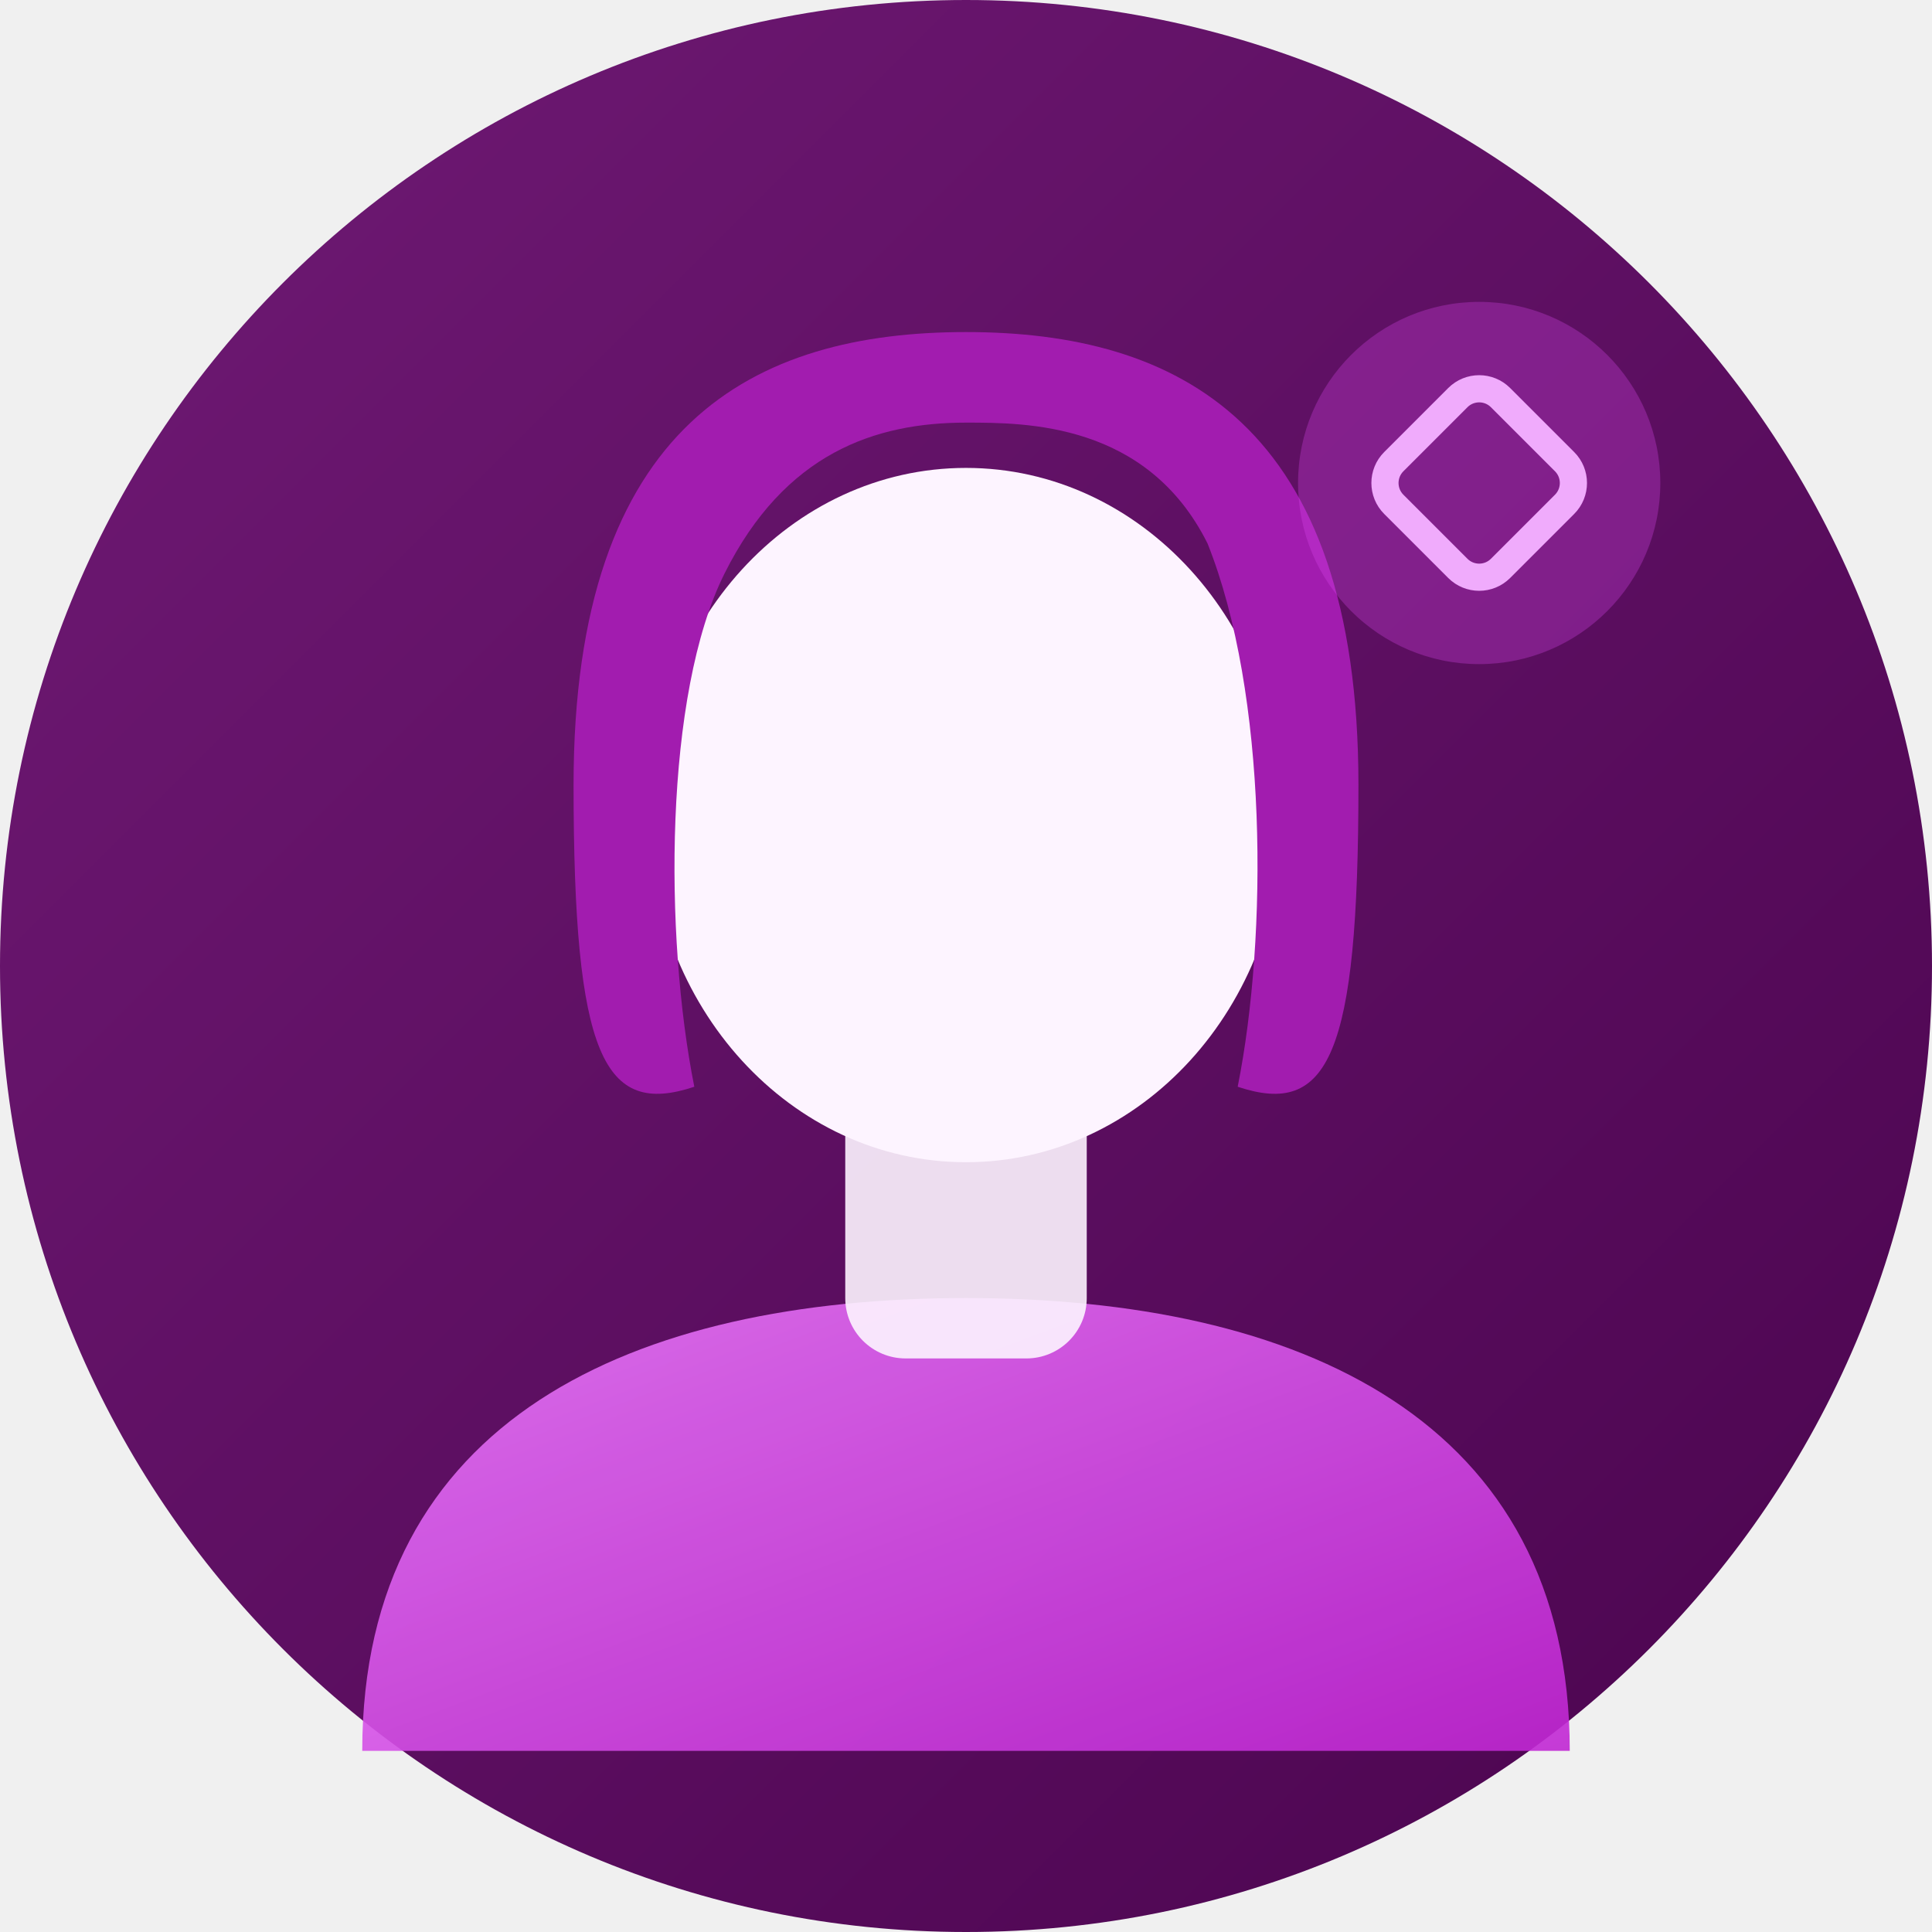
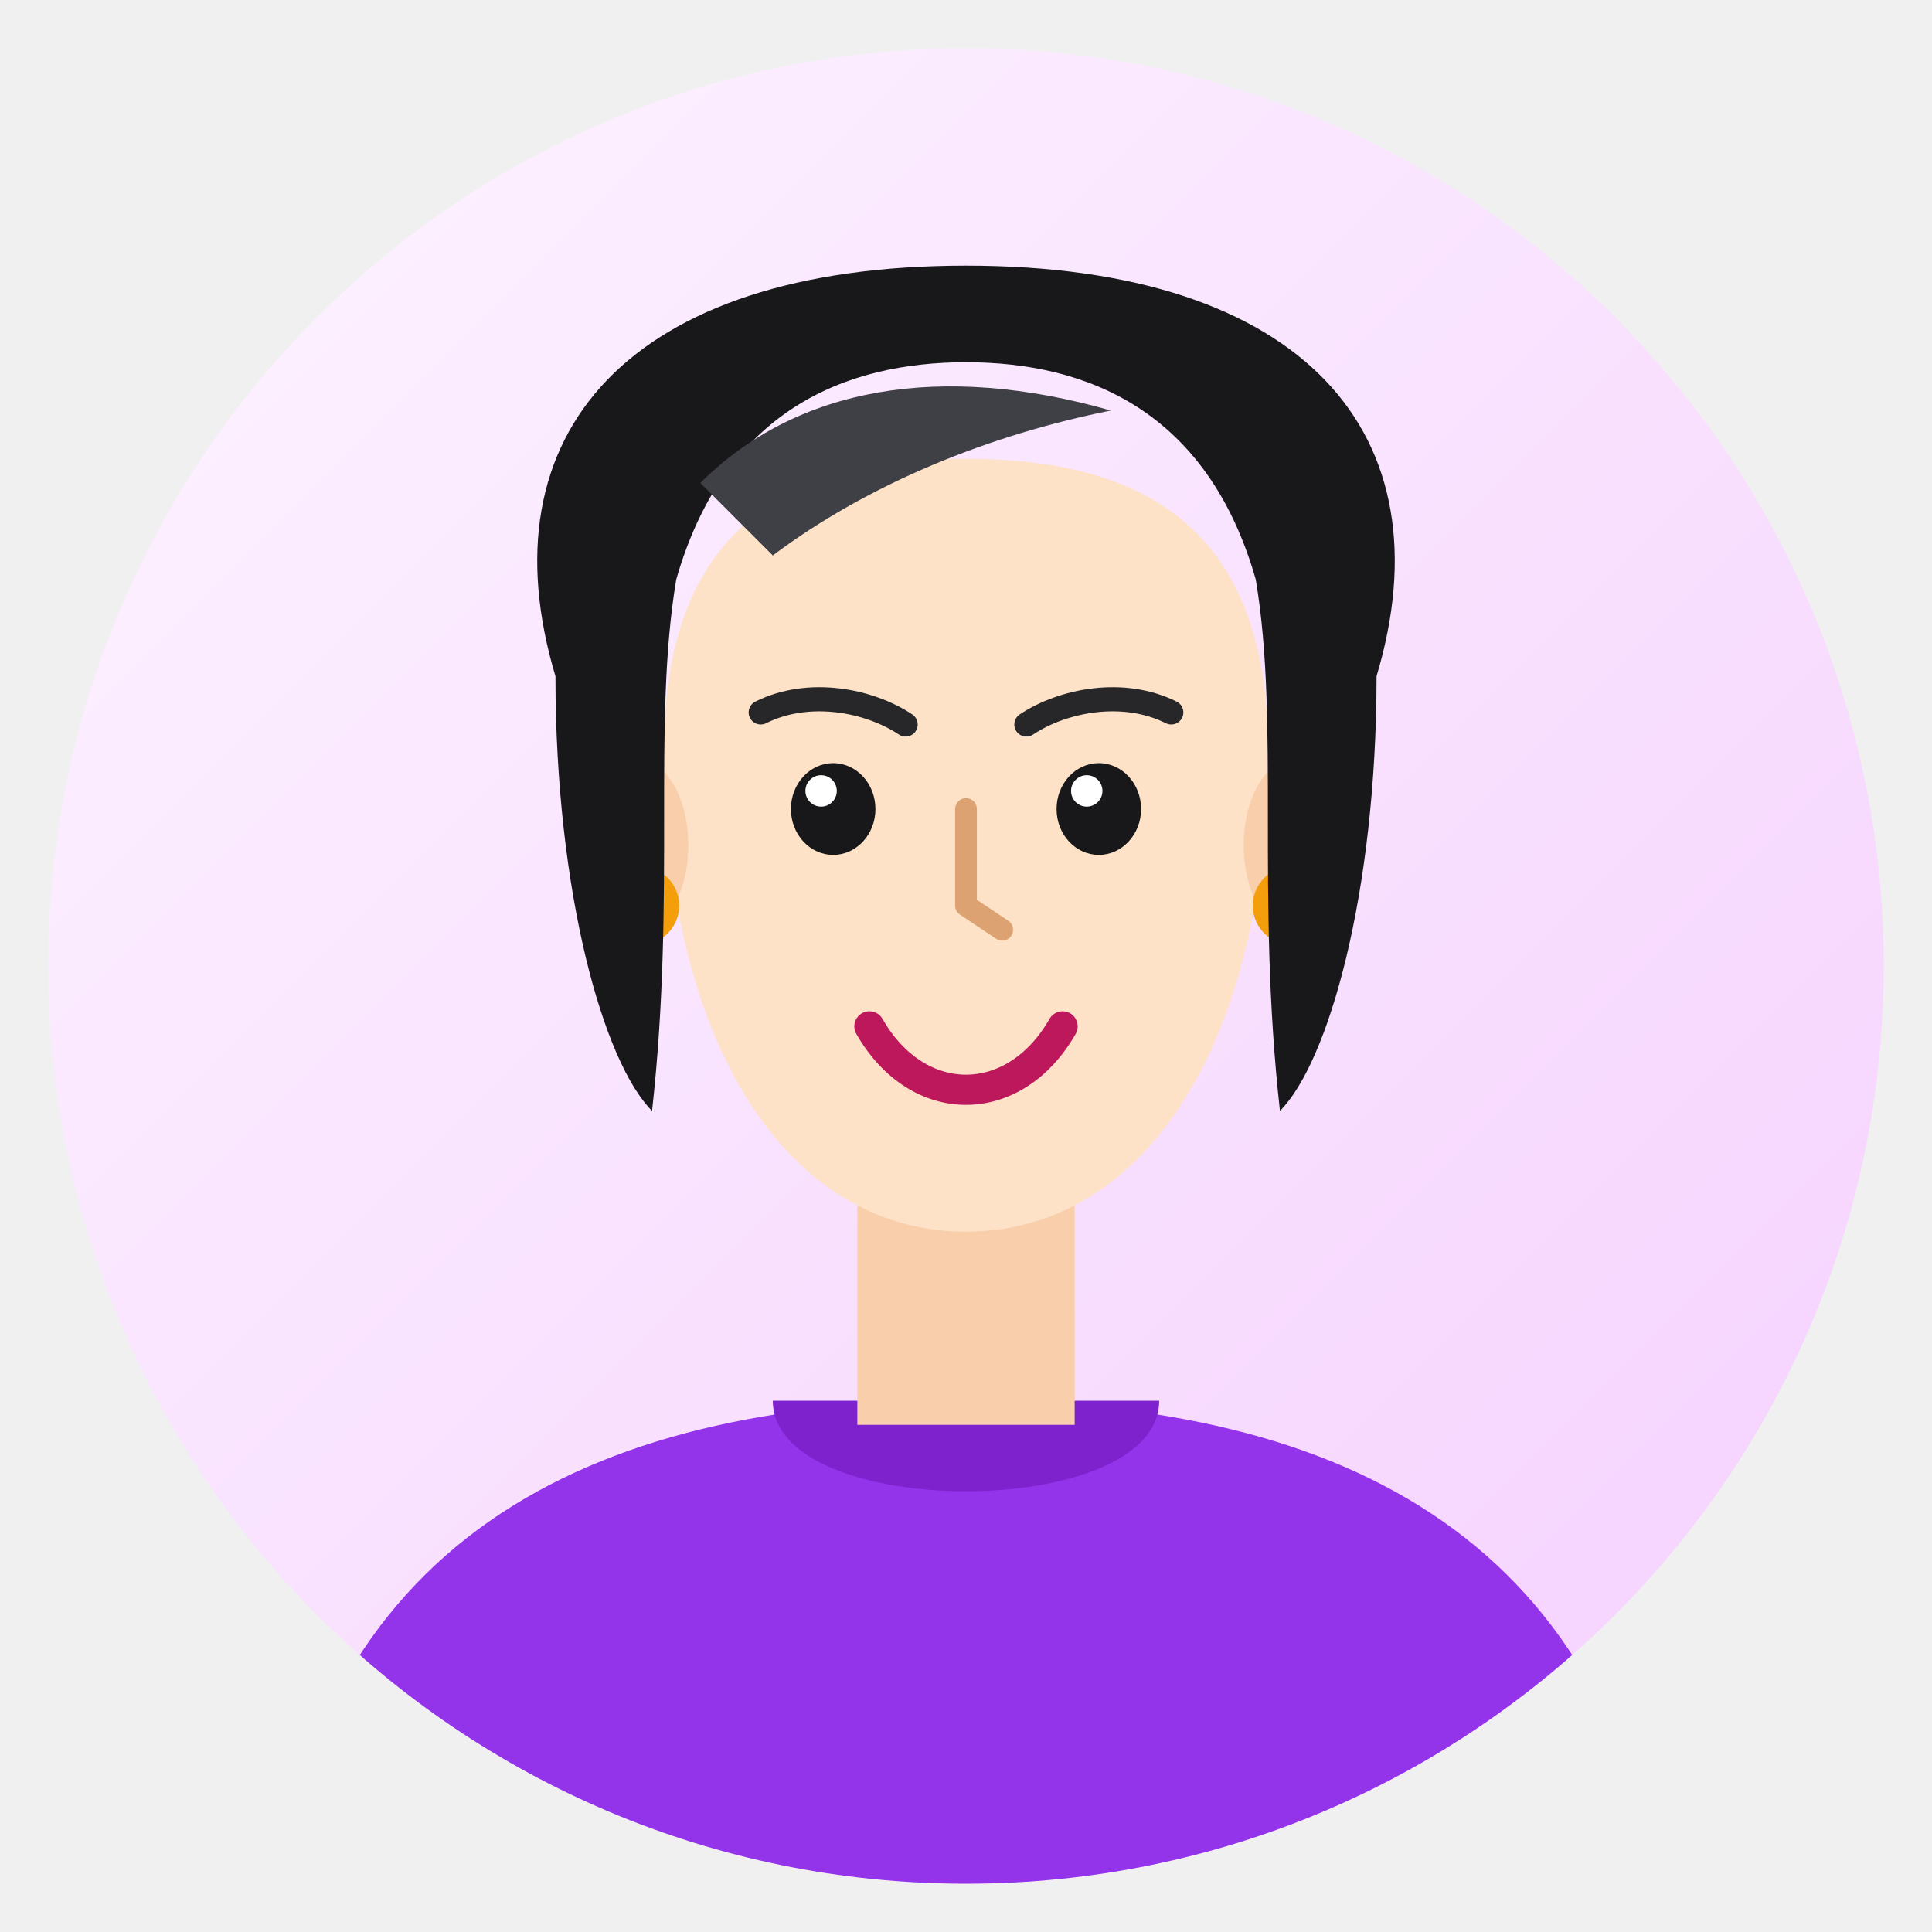
- <svg xmlns="http://www.w3.org/2000/svg" viewBox="0 0 128 128" width="100%" height="100%">
+ <svg xmlns="http://www.w3.org/2000/svg" viewBox="0 0 160 160" width="100%" height="100%">
  <defs>
-     <linearGradient id="bgSara" x1="0%" y1="0%" x2="100%" y2="100%">
-       <stop offset="0%" stop-color="#701A75" />
-       <stop offset="100%" stop-color="#4A044E" />
-     </linearGradient>
-     <linearGradient id="accentSara" x1="0%" y1="0%" x2="100%" y2="100%">
-       <stop offset="0%" stop-color="#E879F9" />
-       <stop offset="100%" stop-color="#C026D3" />
+     <clipPath id="circleClipSara">
+       <circle cx="80" cy="80" r="76" />
+     </clipPath>
+     <linearGradient id="saraBg" x1="0%" y1="0%" x2="100%" y2="100%">
+       <stop offset="0%" stop-color="#FDF4FF" />
+       <stop offset="100%" stop-color="#F5D0FE" />
    </linearGradient>
  </defs>
-   <rect width="128" height="128" rx="64" fill="url(#bgSara)" />
-   <path d="M24 116 C24 94, 42 86, 64 86 C86 86, 104 94, 104 116 Z" fill="url(#accentSara)" opacity="0.9" />
-   <rect x="56" y="70" width="16" height="20" rx="4" fill="#FDF4FF" opacity="0.9" />
-   <ellipse cx="64" cy="54" rx="21" ry="23" fill="#FDF4FF" />
-   <path d="M38 52 C38 28, 50 22, 64 22 C78 22, 90 28, 90 52 C90 70, 88 74, 82 72 C84 62, 84 46, 80 36 C76 28, 68 28, 64 28 C58 28, 52 30, 48 38 C44 46, 44 62, 46 72 C40 74, 38 70, 38 52 Z" fill="#A21CAF" />
-   <g transform="translate(86, 20)">
-     <circle cx="12" cy="12" r="12" fill="#D946EF" opacity="0.3" />
-     <rect x="7" y="7" width="10" height="10" rx="2" fill="none" stroke="#F0ABFC" stroke-width="1.8" transform="rotate(45 12 12)" />
+   <circle cx="80" cy="80" r="76" fill="url(#saraBg)" />
+   <g clip-path="url(#circleClipSara)">
+     <path d="M22 160 C26 128, 48 116, 80 116 C112 116, 134 128, 138 160 Z" fill="#9333EA" />
+     <path d="M64 116 C64 126, 96 126, 96 116 Z" fill="#7E22CE" />
+     <rect x="71" y="92" width="18" height="26" fill="#F8CEAB" />
+     <path d="M55 62 C55 86, 65 102, 80 102 C95 102, 105 86, 105 62 C105 44, 95 38, 80 38 C65 38, 55 44, 55 62 Z" fill="#FDE2C8" />
+     <ellipse cx="53" cy="70" rx="4" ry="7" fill="#F8CEAB" />
+     <ellipse cx="107" cy="70" rx="4" ry="7" fill="#F8CEAB" />
+     <circle cx="53" cy="75" r="2.5" fill="none" stroke="#F59E0B" stroke-width="1.5" />
+     <circle cx="107" cy="75" r="2.5" fill="none" stroke="#F59E0B" stroke-width="1.5" />
+     <ellipse cx="69" cy="67" rx="3.5" ry="3.8" fill="#18181B" />
+     <ellipse cx="91" cy="67" rx="3.5" ry="3.8" fill="#18181B" />
+     <circle cx="68" cy="65.5" r="1.3" fill="#FFFFFF" />
+     <circle cx="90" cy="65.5" r="1.3" fill="#FFFFFF" />
+     <path d="M63 59 C67 57, 72 58, 75 60" stroke="#27272A" stroke-width="2" stroke-linecap="round" fill="none" />
+     <path d="M85 60 C88 58, 93 57, 97 59" stroke="#27272A" stroke-width="2" stroke-linecap="round" fill="none" />
+     <path d="M80 67 L80 75 L83 77" stroke="#DCA272" stroke-width="1.8" stroke-linecap="round" stroke-linejoin="round" fill="none" />
+     <path d="M72 85 C76 92, 84 92, 88 85" stroke="#BE185D" stroke-width="2.5" stroke-linecap="round" fill="none" />
+     <path d="M46 56 C40 36, 52 22, 80 22 C108 22, 120 36, 114 56 C114 74, 110 88, 106 92 C104 74, 106 60, 104 48 C100 34, 90 30, 80 30 C70 30, 60 34, 56 48 C54 60, 56 74, 54 92 C50 88, 46 74, 46 56 Z" fill="#18181B" />
+     <path d="M58 40 C66 32, 78 30, 92 34 C82 36, 72 40, 64 46 Z" fill="#3F3F46" />
  </g>
</svg>
